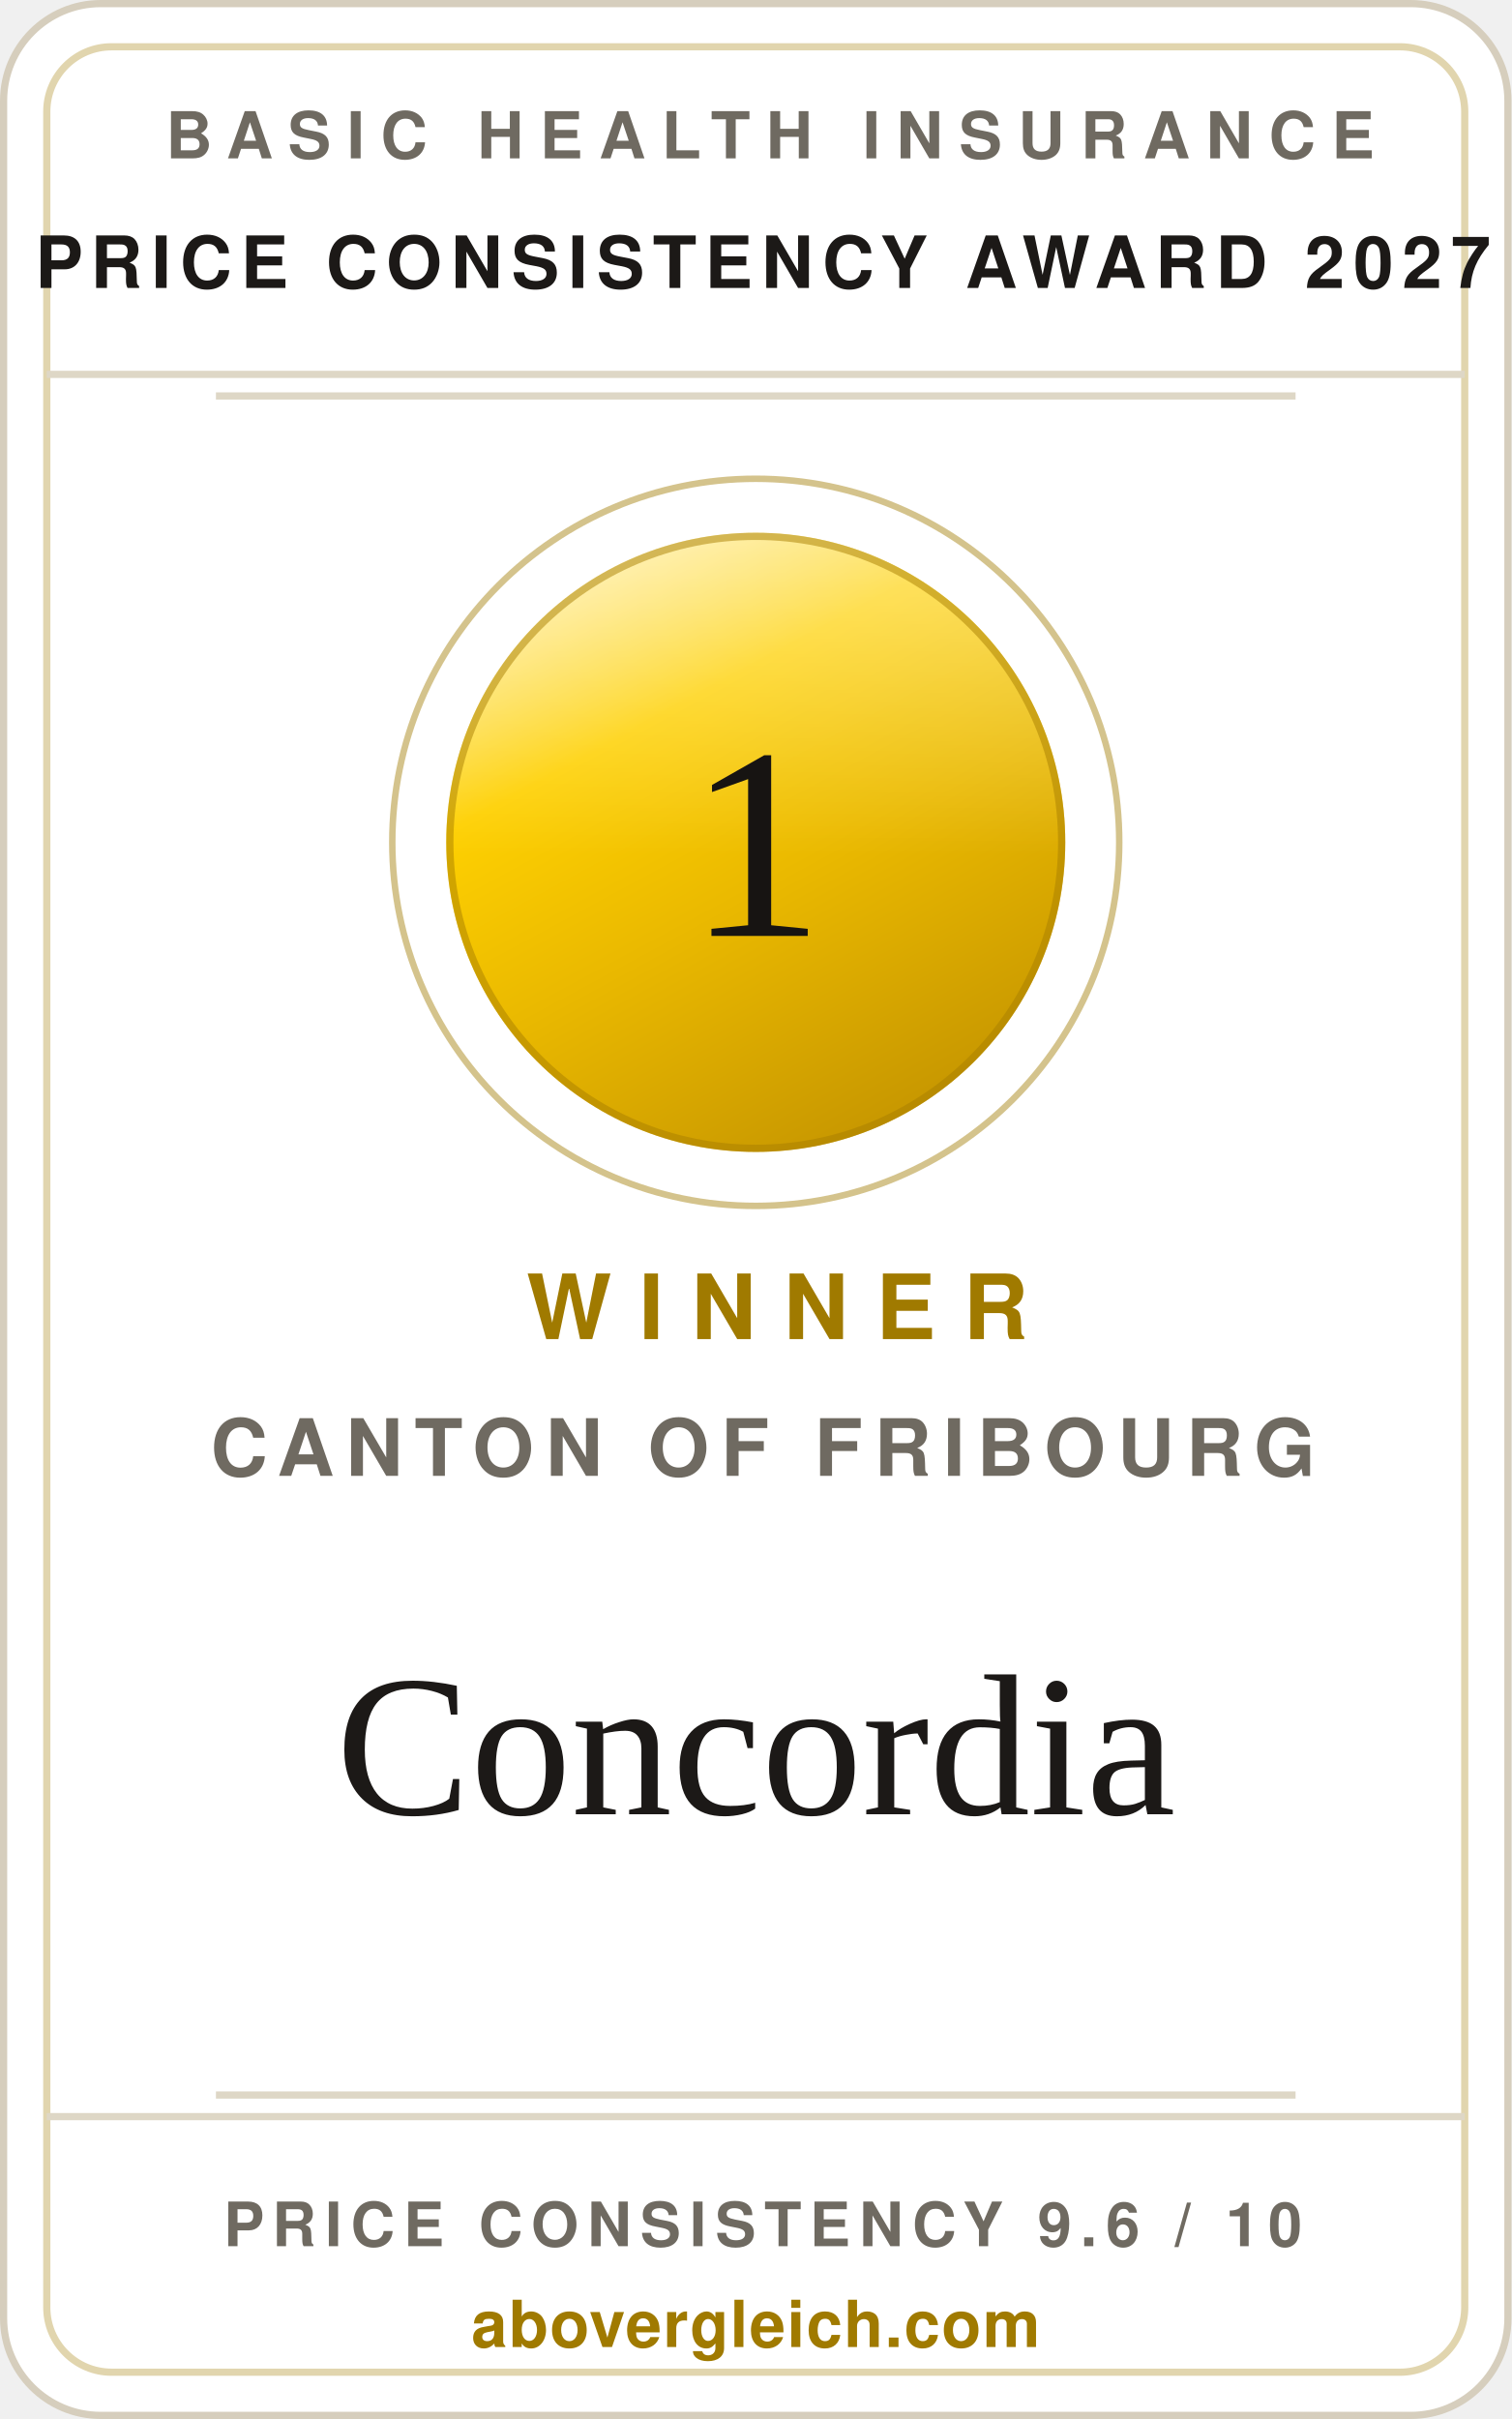
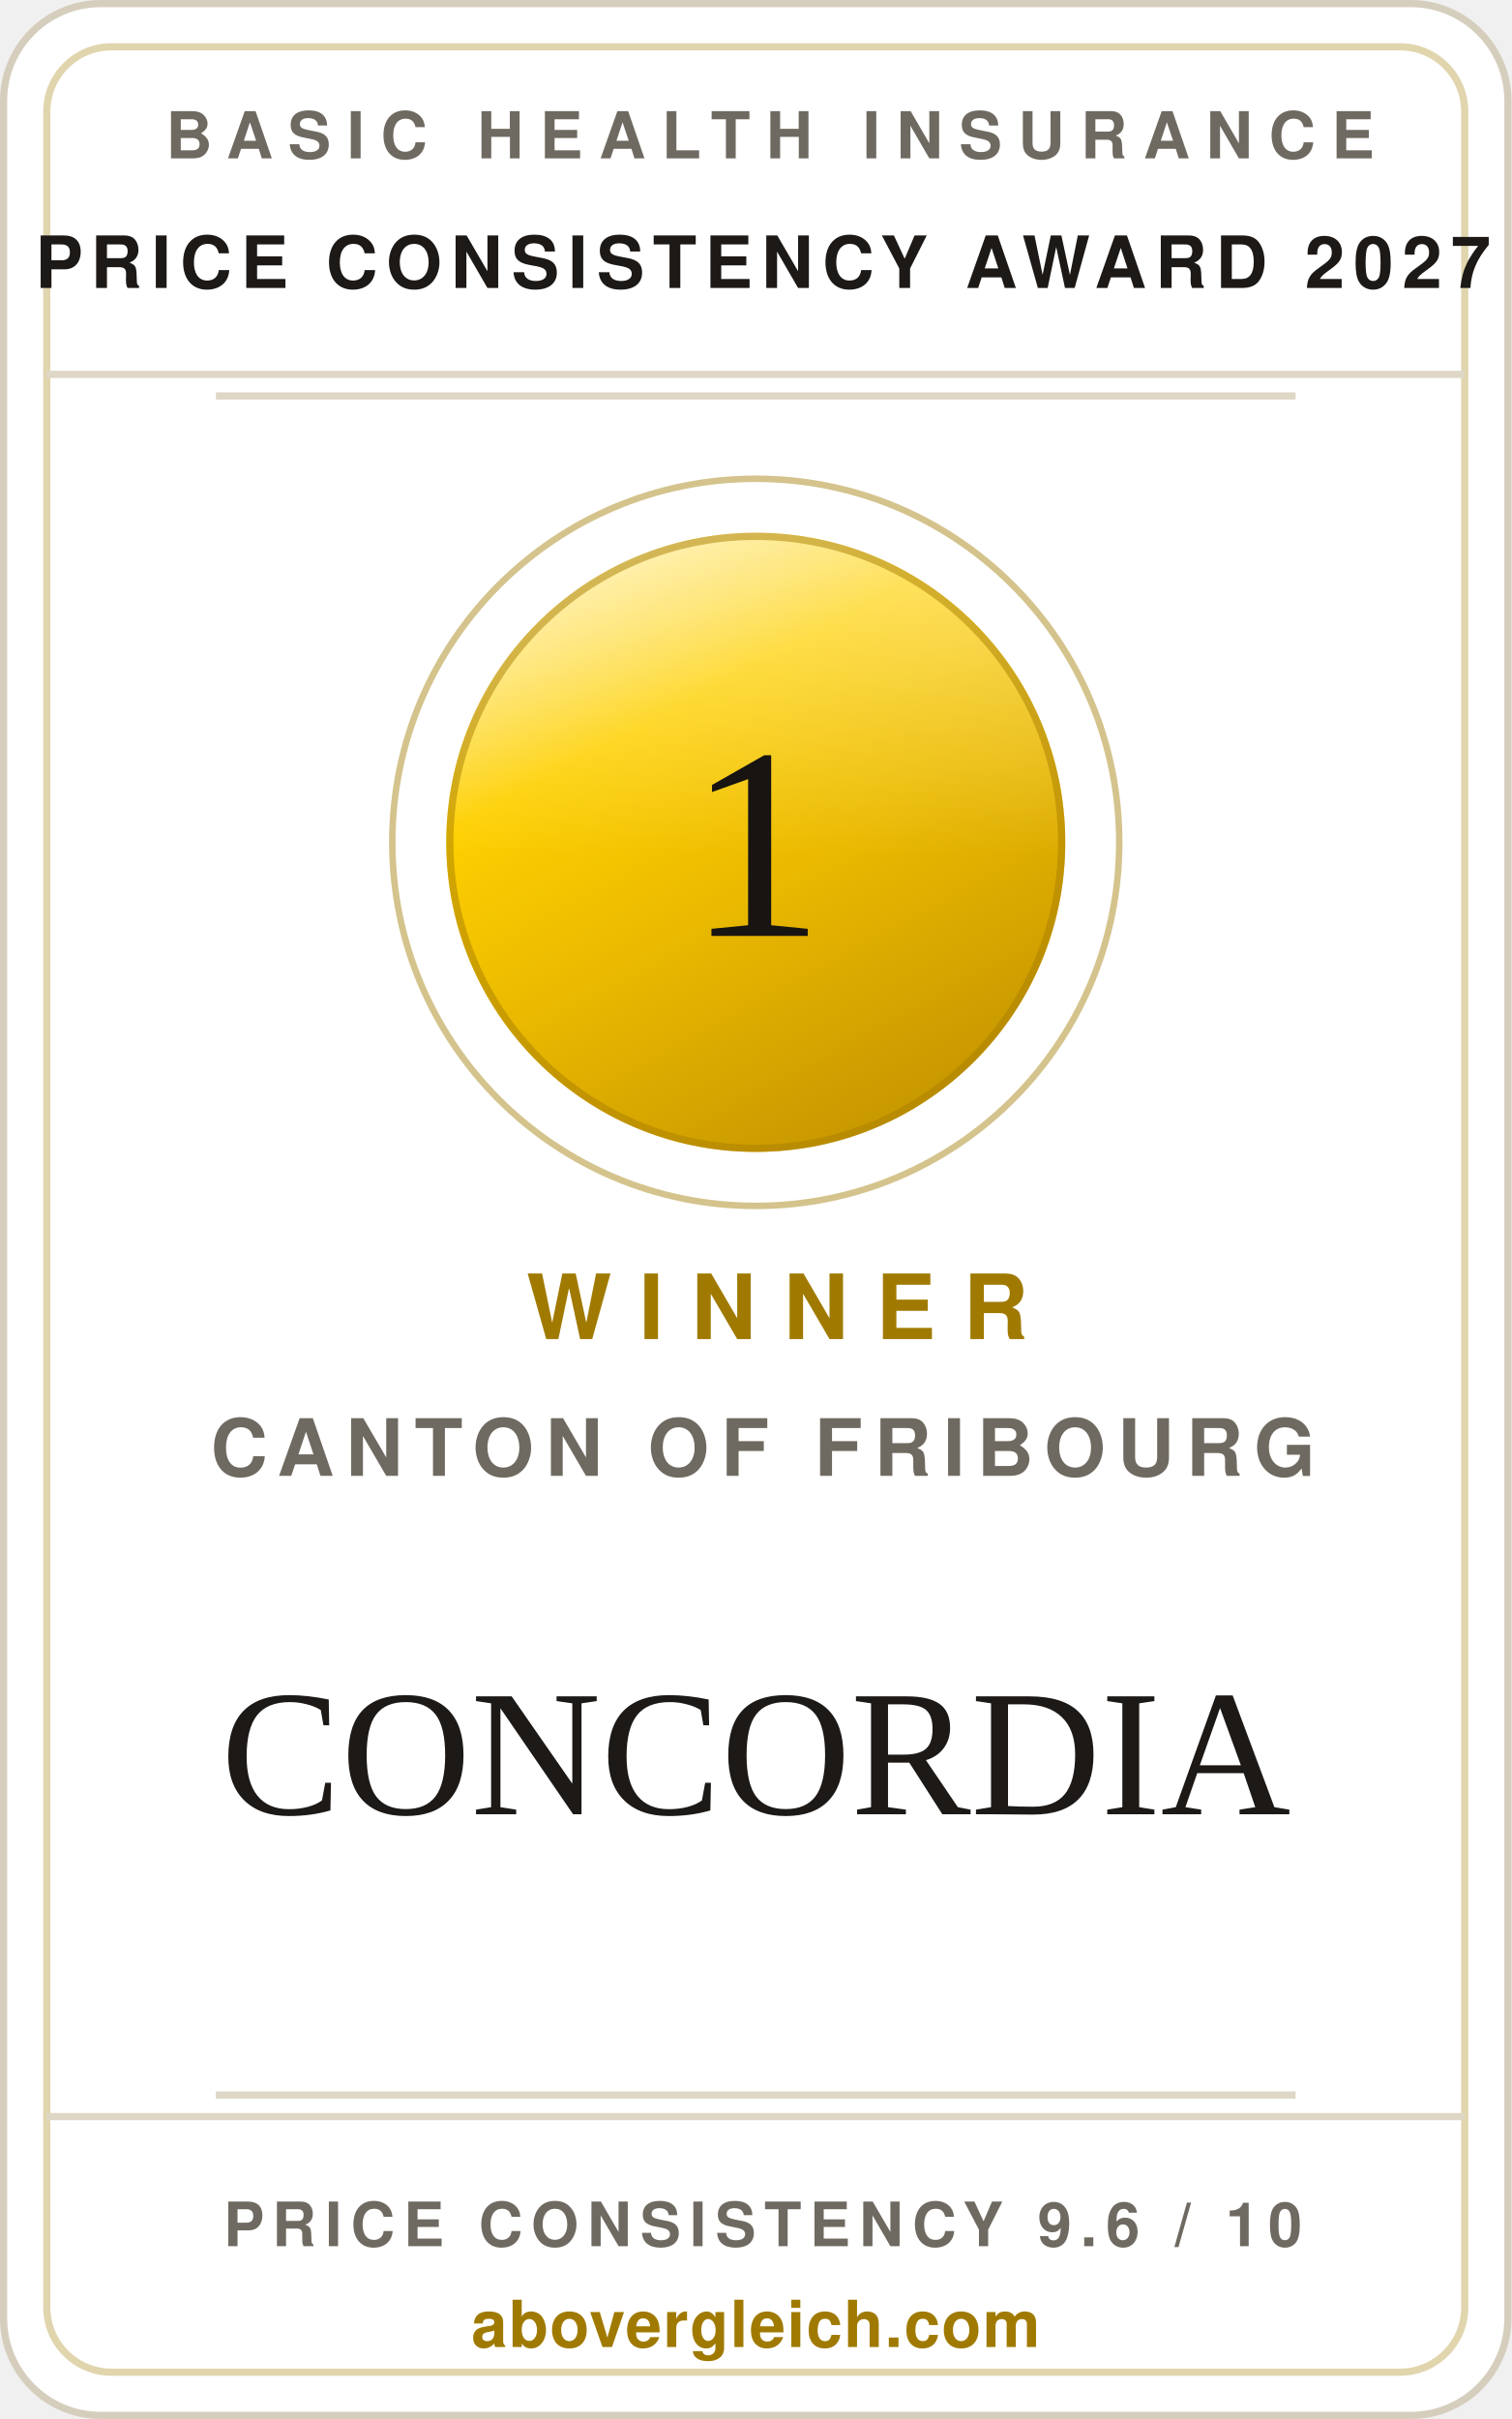
- <svg xmlns="http://www.w3.org/2000/svg" width="240" height="384" viewBox="0 0 210 336" role="img" aria-label="abovergleich Price Consistency Award 2027: Most price-consistent health insurer in the canton of Fribourg 2027, Concordia">
+ <svg xmlns="http://www.w3.org/2000/svg" width="240" height="384" viewBox="0 0 210 336" role="img" aria-label="abovergleich Price Consistency Award 2027: Most price-consistent health insurer in the canton of Fribourg 2027, CONCORDIA">
  <style>.s{font-family:'Helvetica Neue',Helvetica,Arial,sans-serif}.v{font-family:Georgia,'Times New Roman',serif}</style>
  <defs>
    <linearGradient id="metall" x1="0.18" y1="0" x2="0.72" y2="1">
      <stop offset="0%" stop-color="#ffeea6" />
      <stop offset="30%" stop-color="#fed001" />
      <stop offset="58%" stop-color="#eab900" />
      <stop offset="100%" stop-color="#c49400" />
    </linearGradient>
    <linearGradient id="glanz" x1="0" y1="0" x2="0" y2="1">
      <stop offset="0%" stop-color="#ffffff" stop-opacity="0.42" />
      <stop offset="52%" stop-color="#ffffff" stop-opacity="0" />
    </linearGradient>
  </defs>
  <rect x="0.5" y="0.5" width="209" height="335" rx="13.5" fill="#ffffff" stroke="#d6cebd" />
  <rect x="6.5" y="6.5" width="197" height="323" rx="9" fill="none" stroke="rgba(160,122,0,0.32)" />
  <text class="s" x="107" y="22" text-anchor="middle" font-size="9" font-weight="700" letter-spacing="2.2" fill="#6f6a61">BASIC HEALTH INSURANCE</text>
  <text class="s" x="106" y="40" text-anchor="middle" font-size="10" font-weight="700" letter-spacing="1.2" fill="#1c1917" textLength="190" lengthAdjust="spacingAndGlyphs">PRICE CONSISTENCY AWARD 2027</text>
  <line x1="6.5" y1="52" x2="203.5" y2="52" stroke="#ded7c6" />
  <line x1="30" y1="55" x2="180" y2="55" stroke="#ded7c6" />
  <circle cx="105" cy="117" r="50.5" fill="none" stroke="rgba(160,122,0,0.45)" stroke-width="0.9" />
  <circle cx="105" cy="117" r="43" fill="url(#metall)" />
  <circle cx="105" cy="117" r="43" fill="url(#glanz)" />
  <circle cx="105" cy="117" r="42.5" fill="none" stroke="#a97f00" stroke-opacity="0.5" stroke-width="1" />
  <text class="v" x="105" y="130" text-anchor="middle" font-size="38" fill="#171412">1</text>
  <text class="s" x="108" y="186" text-anchor="middle" font-size="12.5" font-weight="700" letter-spacing="3.8" fill="#a07a00">WINNER</text>
  <text class="s" x="106" y="205" text-anchor="middle" font-size="11" font-weight="600" letter-spacing="1.6" fill="#6f6a61">CANTON OF FRIBOURG</text>
-   <text class="v" x="105" y="252" text-anchor="middle" font-size="28" fill="#1c1917">Concordia</text>
+   <text class="v" x="105" y="252" text-anchor="middle" font-size="25" fill="#1c1917">CONCORDIA</text>
  <line x1="30" y1="291" x2="180" y2="291" stroke="#ded7c6" />
  <line x1="6.5" y1="294" x2="203.5" y2="294" stroke="#ded7c6" />
  <text class="s" x="106" y="312" text-anchor="middle" font-size="8.5" font-weight="700" letter-spacing="1.2" fill="#6f6a61">PRICE CONSISTENCY 9.6 / 10</text>
  <text class="s" x="105" y="326" text-anchor="middle" font-size="9" font-weight="700" letter-spacing="0.2" fill="#a07a00">abovergleich.com</text>
</svg>
